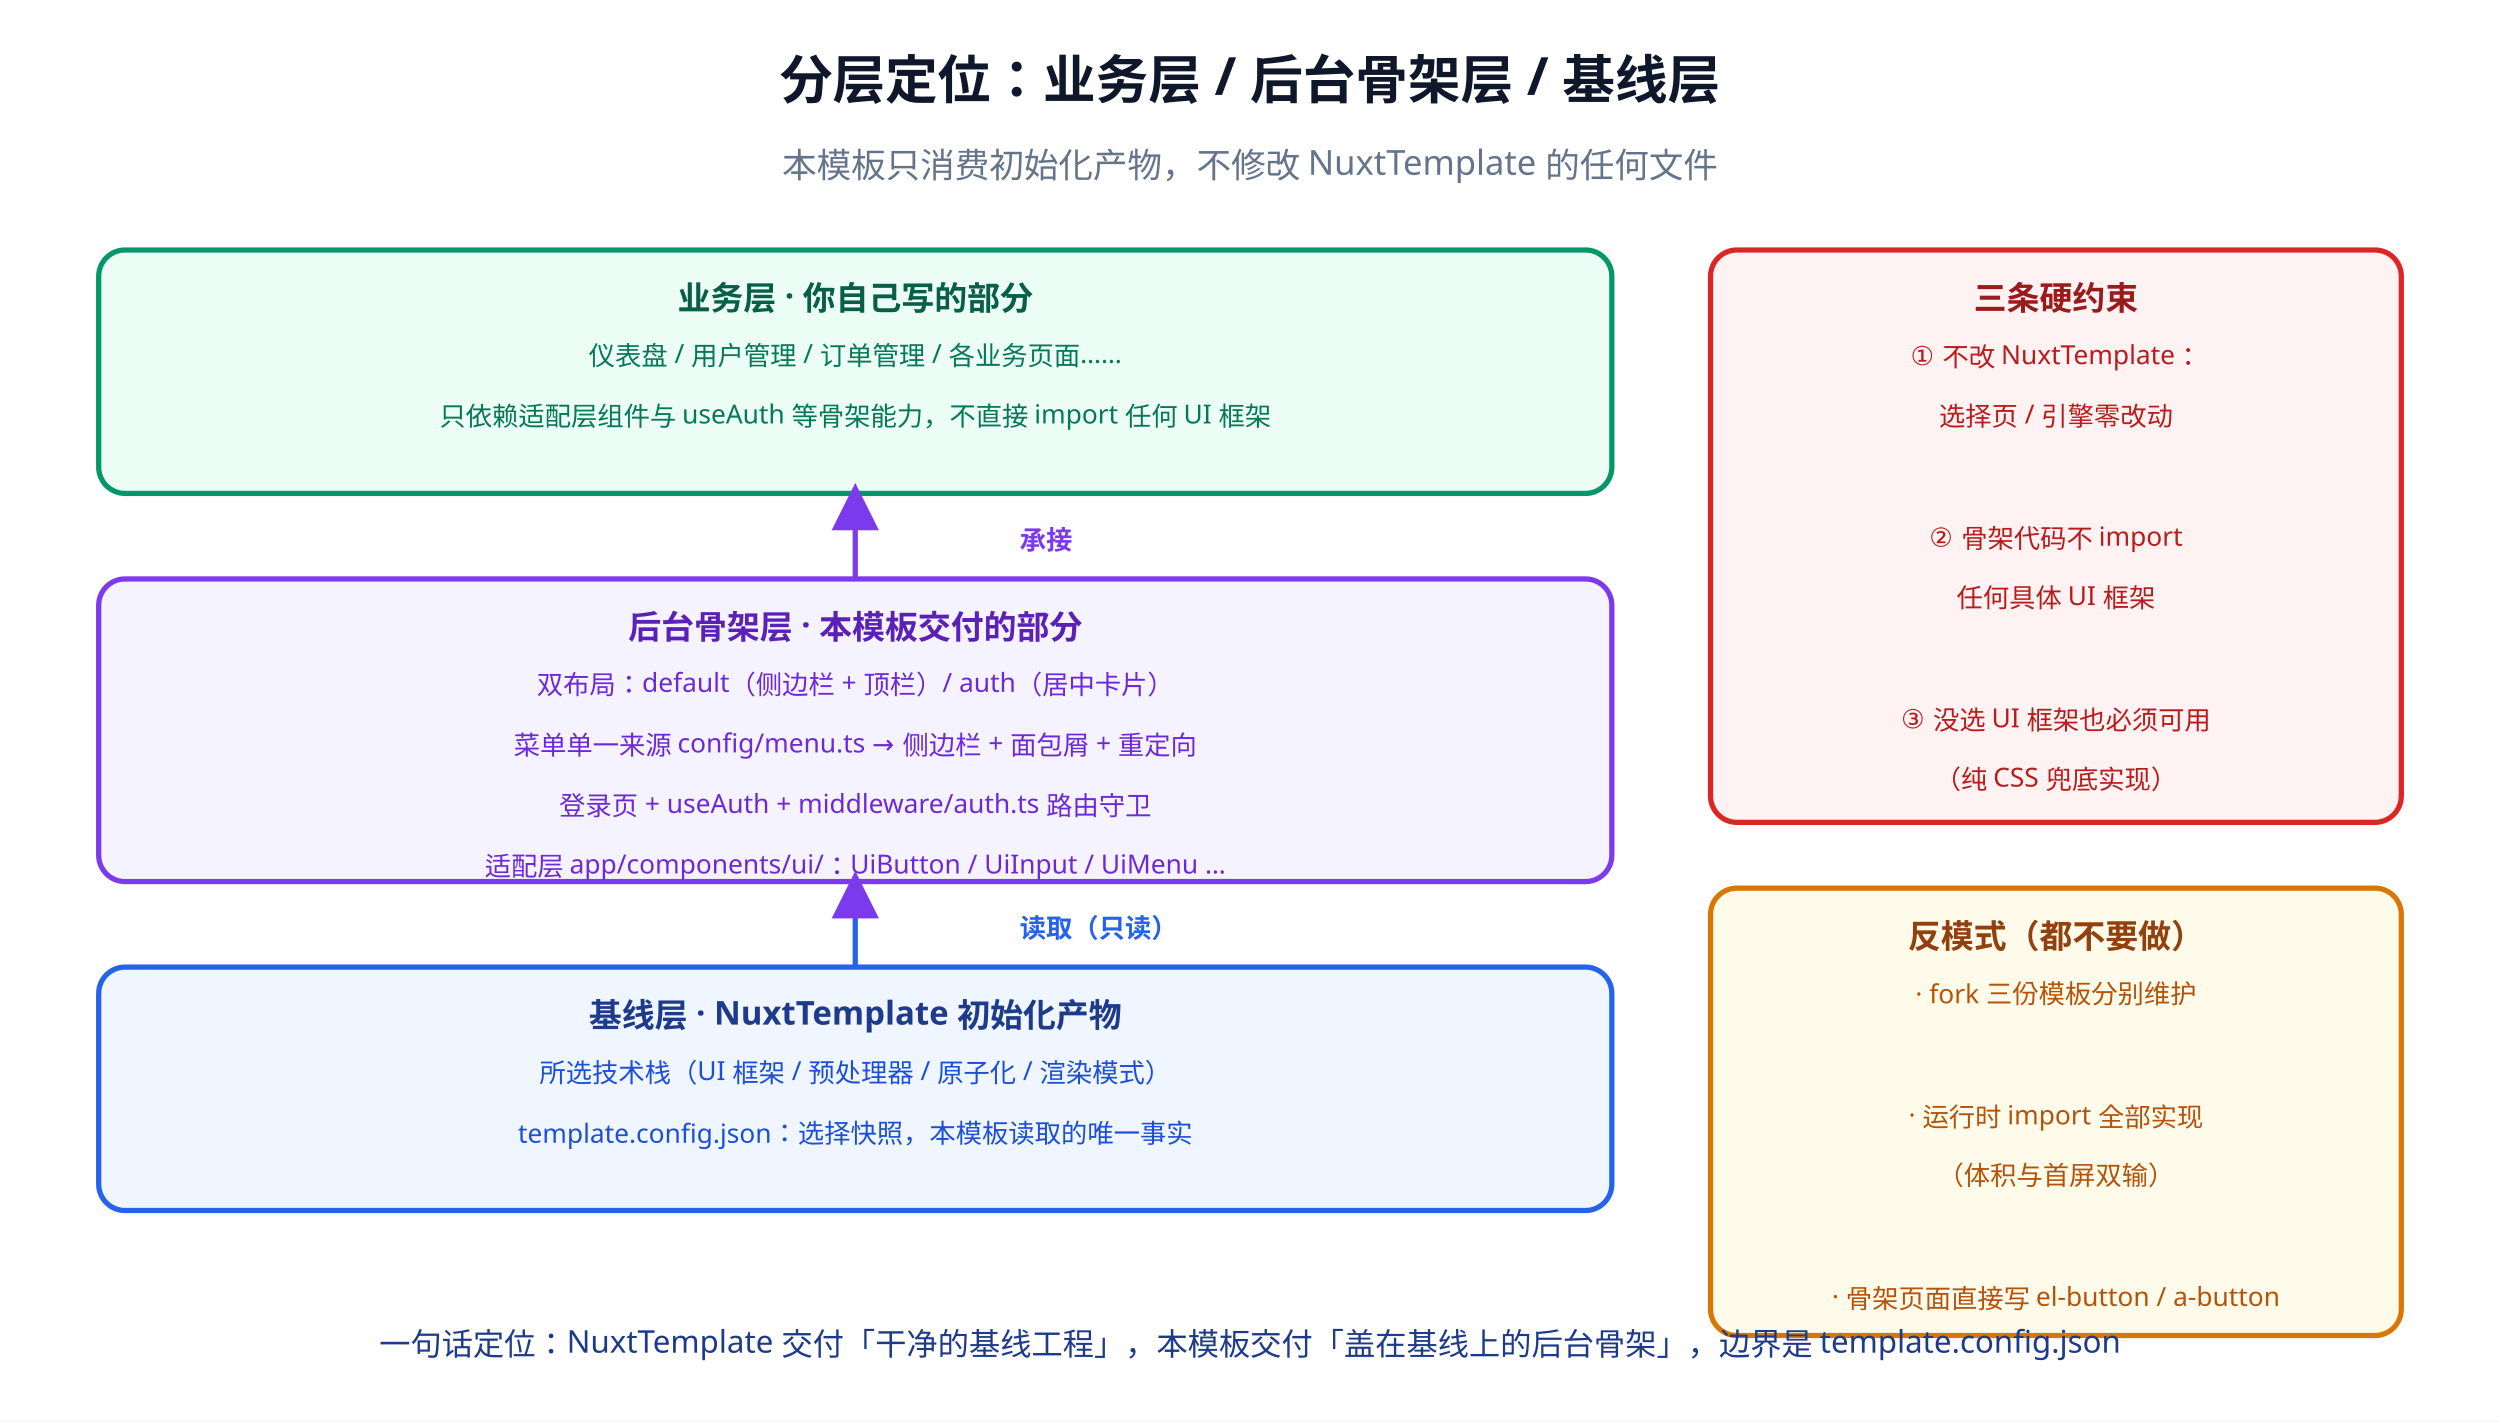
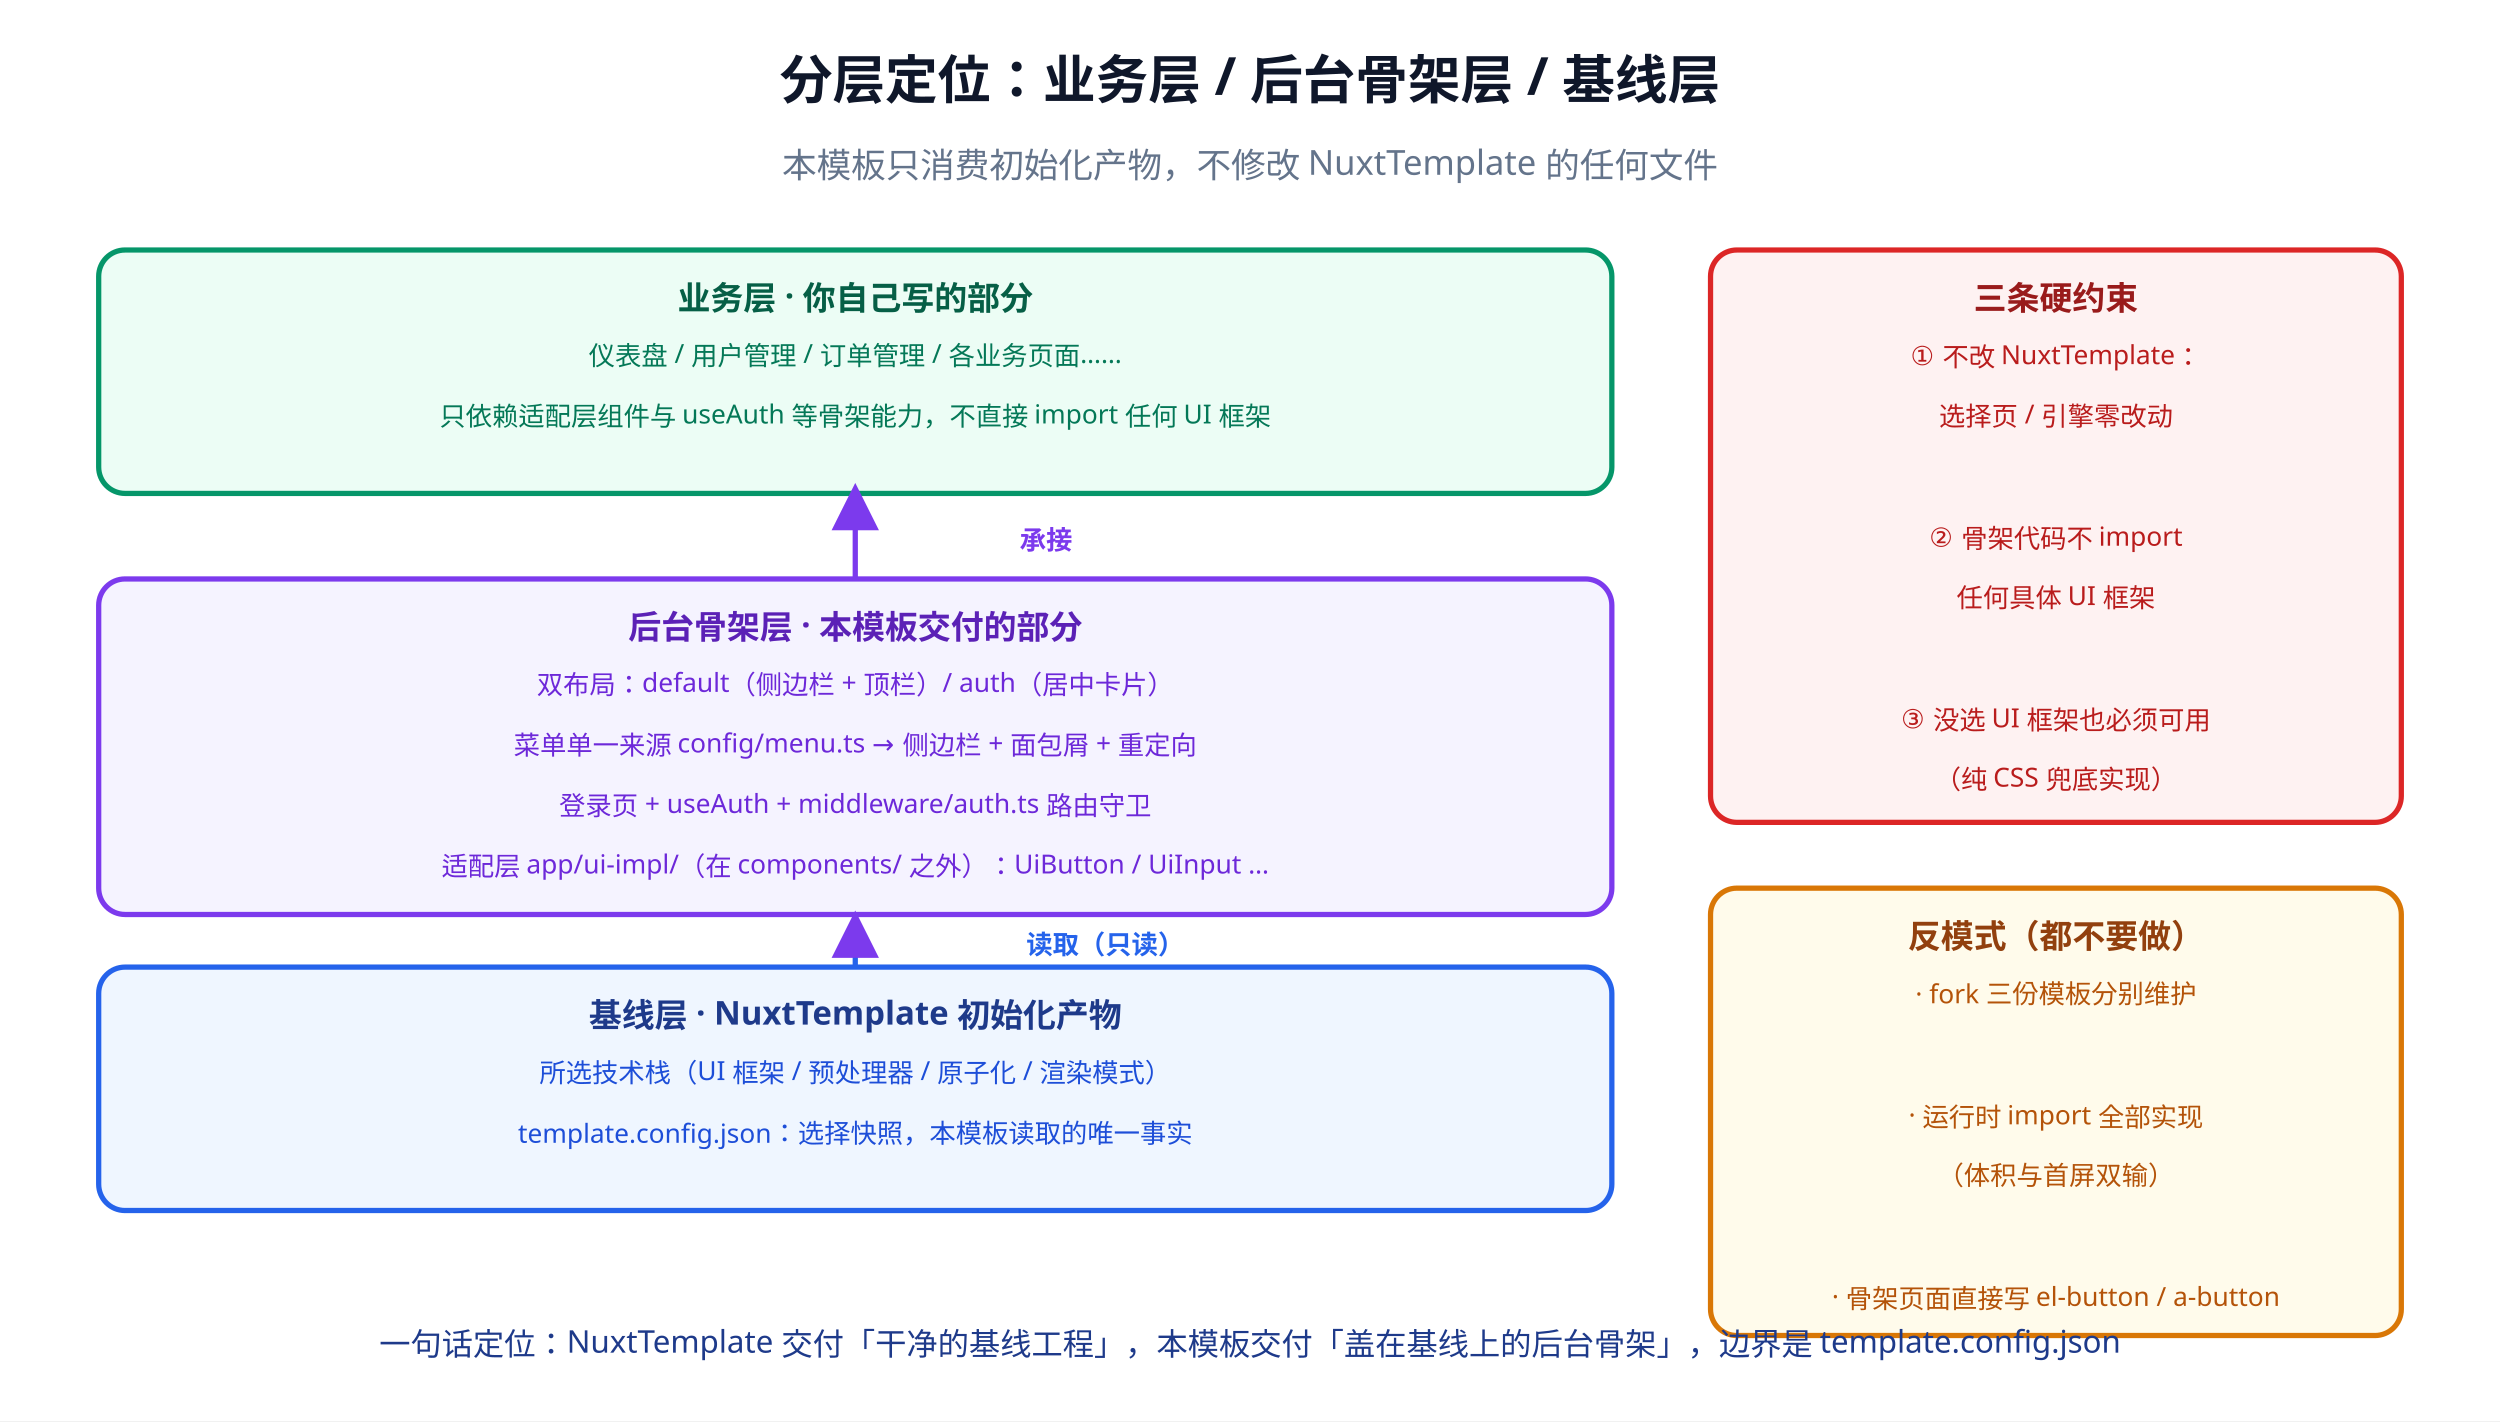
<svg xmlns="http://www.w3.org/2000/svg" viewBox="0 0 760 432" width="760" height="432" font-family="Microsoft YaHei, PingFang SC, sans-serif">
  <rect width="760" height="432" fill="#FFFFFF" />
  <text x="380" y="30" text-anchor="middle" font-size="16" fill="#0F172A" font-weight="bold">分层定位：业务层 / 后台骨架层 / 基线层</text>
  <text x="380" y="54" text-anchor="middle" font-size="10.5" fill="#64748B">本模板只消费初始化产物，不修改 NuxtTemplate 的任何文件</text>
  <rect x="30" y="76" width="460" height="74" rx="8" fill="#ECFDF5" stroke="#059669" stroke-width="1.6" />
  <text x="260" y="94.2" text-anchor="middle" font-size="10" fill="#065F46" font-weight="bold">业务层 · 你自己写的部分</text>
  <text x="260" y="111" text-anchor="middle" font-size="8" fill="#047857">仪表盘 / 用户管理 / 订单管理 / 各业务页面……</text>
  <text x="260" y="129.4" text-anchor="middle" font-size="8" fill="#047857">只依赖适配层组件与 useAuth 等骨架能力，不直接 import 任何 UI 框架</text>
-   <rect x="30" y="176" width="460" height="92" rx="8" fill="#F5F3FF" stroke="#7C3AED" stroke-width="1.6" />
+   <rect x="30" y="176" width="460" height="102" rx="8" fill="#F5F3FF" stroke="#7C3AED" stroke-width="1.6" />
  <text x="260" y="194.2" text-anchor="middle" font-size="10" fill="#5B21B6" font-weight="bold">后台骨架层 · 本模板交付的部分</text>
  <text x="260" y="211" text-anchor="middle" font-size="8" fill="#6D28D9">双布局：default（侧边栏 + 顶栏）/ auth（居中卡片）</text>
  <text x="260" y="229.4" text-anchor="middle" font-size="8" fill="#6D28D9">菜单单一来源 config/menu.ts → 侧边栏 + 面包屑 + 重定向</text>
  <text x="260" y="247.8" text-anchor="middle" font-size="8" fill="#6D28D9">登录页 + useAuth + middleware/auth.ts 路由守卫</text>
-   <text x="260" y="266.2" text-anchor="middle" font-size="8" fill="#6D28D9">适配层 app/components/ui/：UiButton / UiInput / UiMenu …</text>
+   <text x="260" y="266.2" text-anchor="middle" font-size="8" fill="#6D28D9">适配层 app/ui-impl/（在 components/ 之外）：UiButton / UiInput …</text>
  <rect x="30" y="294" width="460" height="74" rx="8" fill="#EFF6FF" stroke="#2563EB" stroke-width="1.6" />
  <text x="260" y="312.2" text-anchor="middle" font-size="10" fill="#1E3A8A" font-weight="bold">基线层 · NuxtTemplate 初始化产物</text>
  <text x="260" y="329" text-anchor="middle" font-size="8" fill="#1D4ED8">所选技术栈（UI 框架 / 预处理器 / 原子化 / 渲染模式）</text>
  <text x="260" y="347.4" text-anchor="middle" font-size="8" fill="#1D4ED8">template.config.json：选择快照，本模板读取的唯一事实</text>
-   <line x1="260" y1="294" x2="260" y2="268" stroke="#2563EB" stroke-width="1.6" marker-end="url(#arw)" />
-   <text x="310" y="285" text-anchor="start" font-size="8" fill="#2563EB" font-weight="bold">读取（只读）</text>
+   <line x1="260" y1="294" x2="260" y2="280" stroke="#2563EB" stroke-width="1.6" marker-end="url(#arw)" />
+   <text x="312" y="290" text-anchor="start" font-size="8" fill="#2563EB" font-weight="bold">读取（只读）</text>
  <line x1="260" y1="176" x2="260" y2="150" stroke="#7C3AED" stroke-width="1.6" marker-end="url(#arw)" />
  <text x="310" y="167" text-anchor="start" font-size="8" fill="#7C3AED" font-weight="bold">承接</text>
  <rect x="520" y="76" width="210" height="174" rx="8" fill="#FEF2F2" stroke="#DC2626" stroke-width="1.6" />
  <text x="625" y="94.2" text-anchor="middle" font-size="10" fill="#991B1B" font-weight="bold">三条硬约束</text>
  <text x="625" y="111" text-anchor="middle" font-size="8" fill="#B91C1C">① 不改 NuxtTemplate：</text>
  <text x="625" y="129.4" text-anchor="middle" font-size="8" fill="#B91C1C">   选择页 / 引擎零改动</text>
  <text x="625" y="147.8" text-anchor="middle" font-size="8" fill="#B91C1C" />
  <text x="625" y="166.2" text-anchor="middle" font-size="8" fill="#B91C1C">② 骨架代码不 import</text>
  <text x="625" y="184.6" text-anchor="middle" font-size="8" fill="#B91C1C">   任何具体 UI 框架</text>
  <text x="625" y="203" text-anchor="middle" font-size="8" fill="#B91C1C" />
  <text x="625" y="221.4" text-anchor="middle" font-size="8" fill="#B91C1C">③ 没选 UI 框架也必须可用</text>
  <text x="625" y="239.8" text-anchor="middle" font-size="8" fill="#B91C1C">   （纯 CSS 兜底实现）</text>
  <rect x="520" y="270" width="210" height="136" rx="8" fill="#FFFBEB" stroke="#D97706" stroke-width="1.6" />
  <text x="625" y="288.2" text-anchor="middle" font-size="10" fill="#92400E" font-weight="bold">反模式（都不要做）</text>
  <text x="625" y="305" text-anchor="middle" font-size="8" fill="#B45309">· fork 三份模板分别维护</text>
  <text x="625" y="323.4" text-anchor="middle" font-size="8" fill="#B45309" />
  <text x="625" y="341.8" text-anchor="middle" font-size="8" fill="#B45309">· 运行时 import 全部实现</text>
  <text x="625" y="360.2" text-anchor="middle" font-size="8" fill="#B45309">  （体积与首屏双输）</text>
  <text x="625" y="378.6" text-anchor="middle" font-size="8" fill="#B45309" />
  <text x="625" y="397" text-anchor="middle" font-size="8" fill="#B45309">· 骨架页面直接写 el-button / a-button</text>
  <text x="380" y="412" text-anchor="middle" font-size="9.5" fill="#1E3A8A">一句话定位：NuxtTemplate 交付「干净的基线工程」，本模板交付「盖在基线上的后台骨架」，边界是 template.config.json</text>
  <defs>
    <marker id="arw" markerWidth="9" markerHeight="9" refX="7" refY="4.5" orient="auto">
      <path d="M0,0 L9,4.5 L0,9 Z" fill="#7C3AED" />
    </marker>
  </defs>
</svg>
